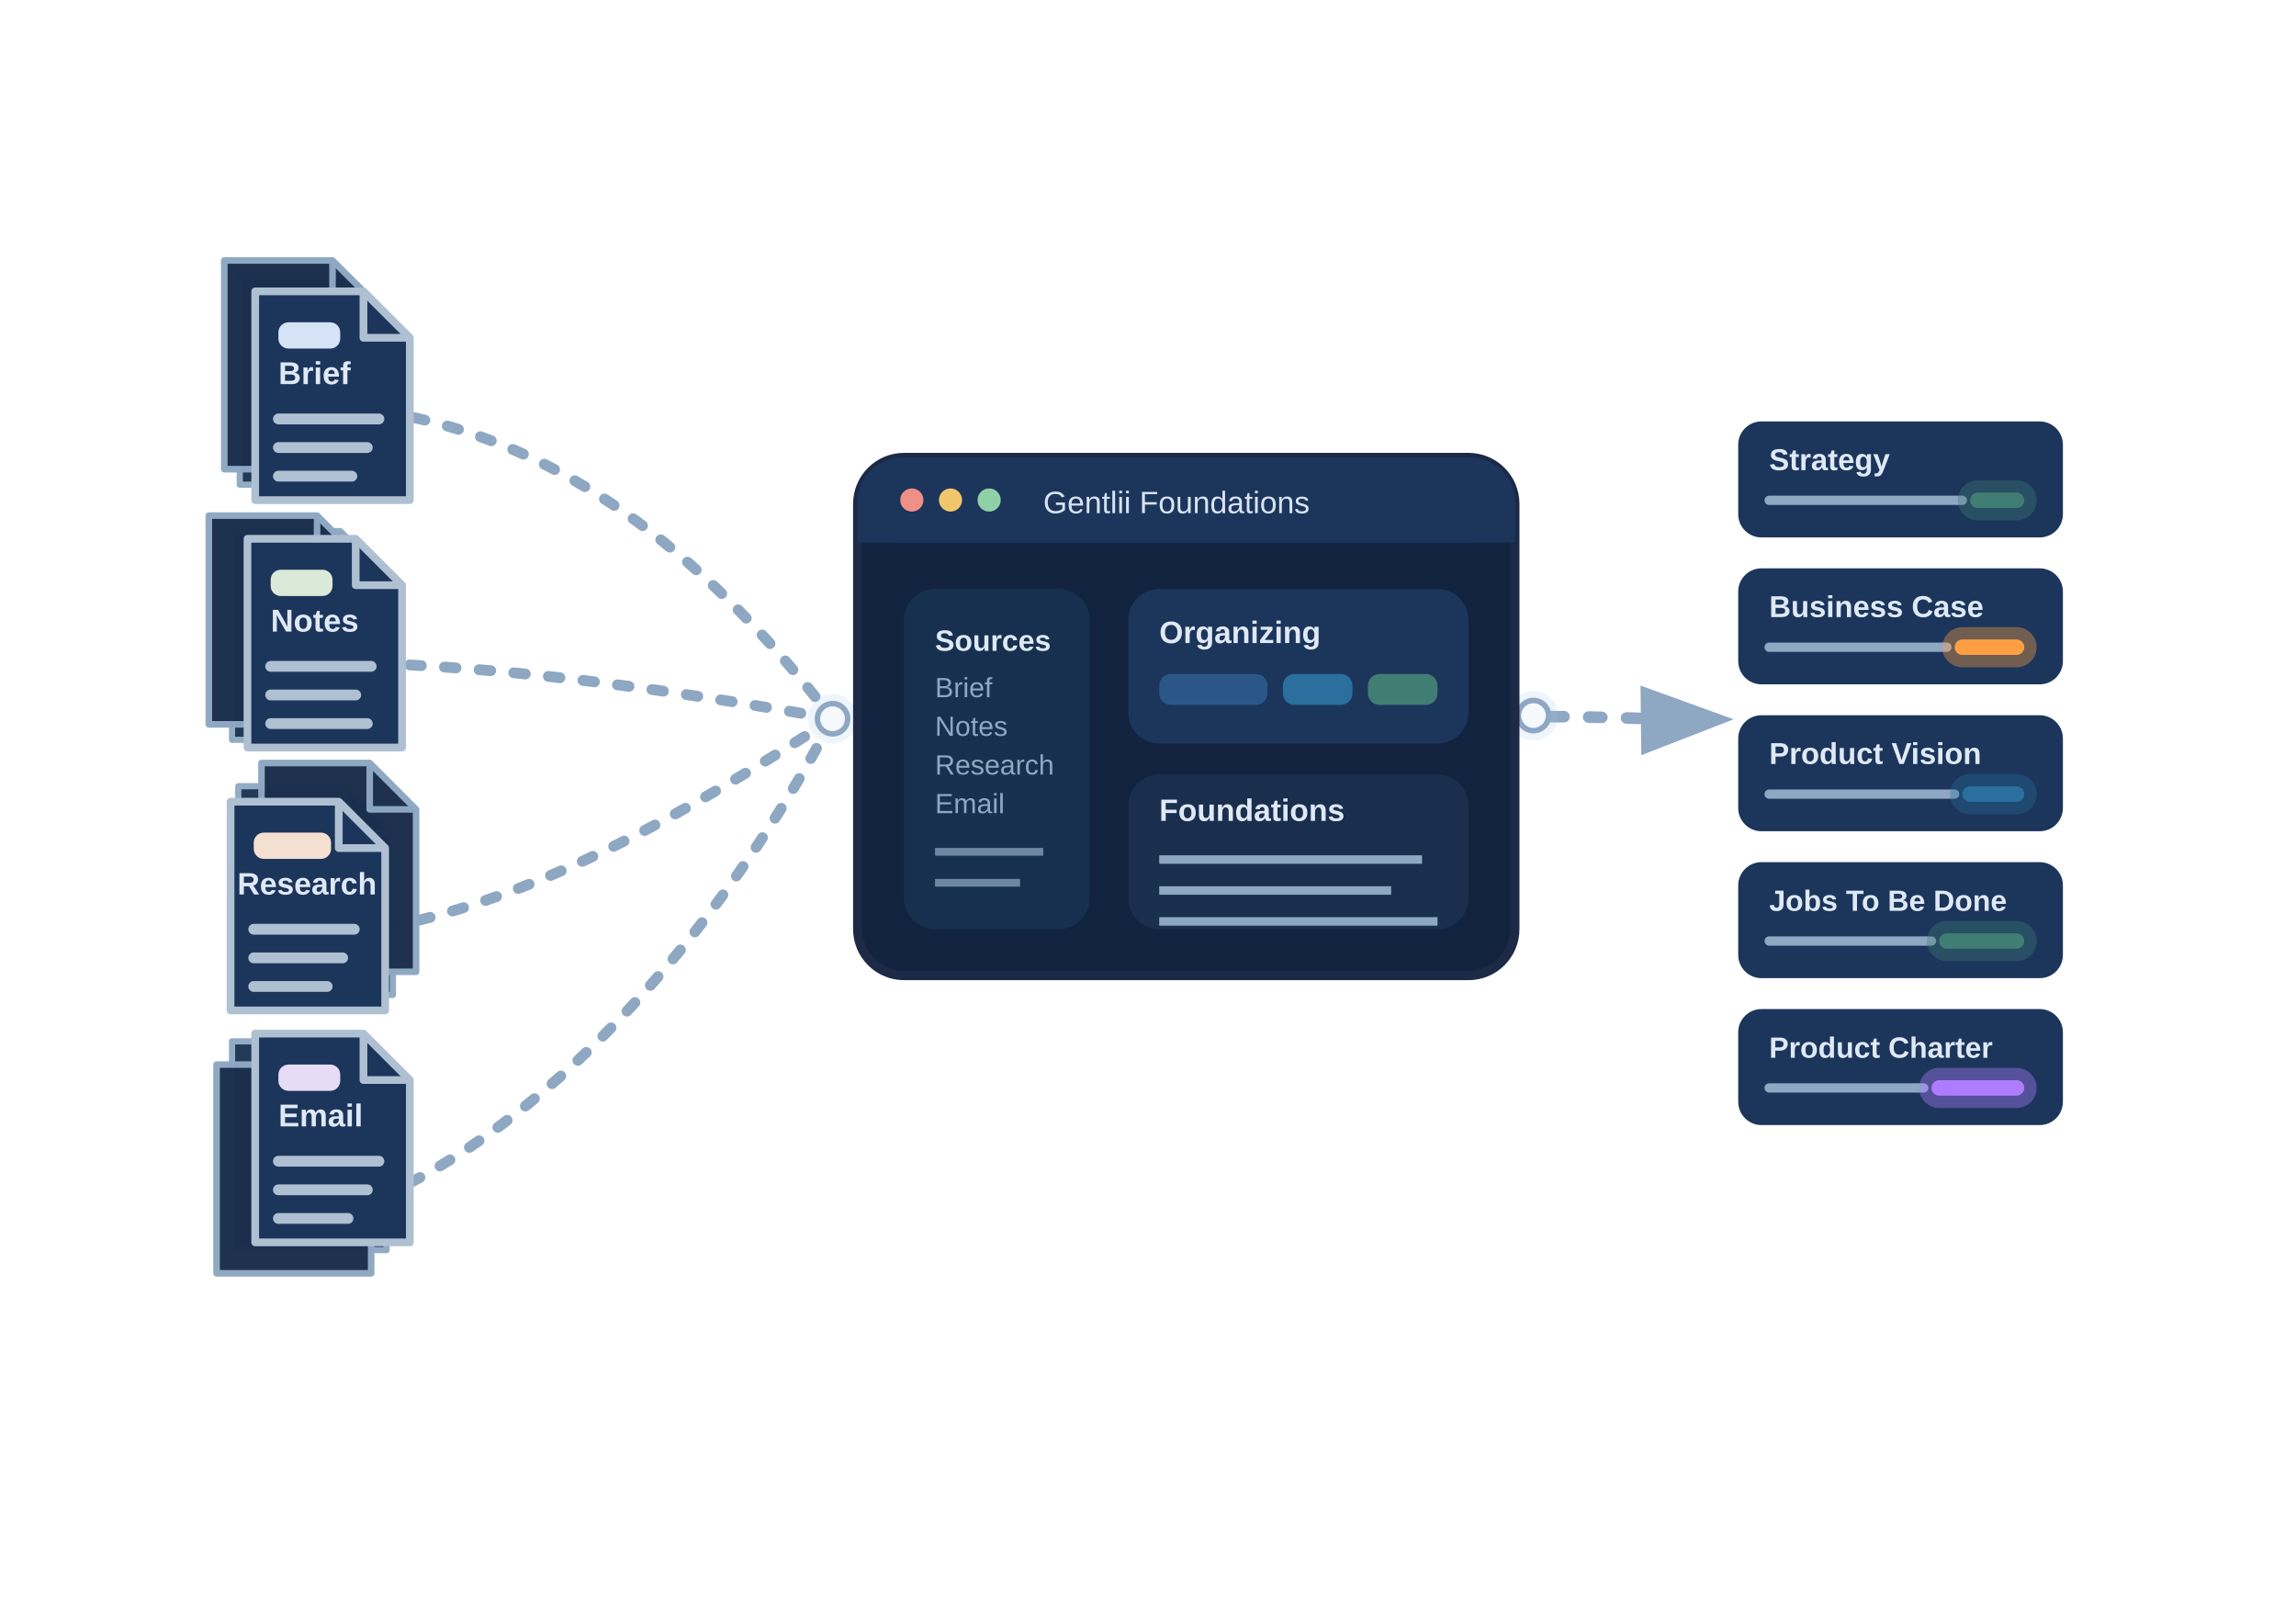
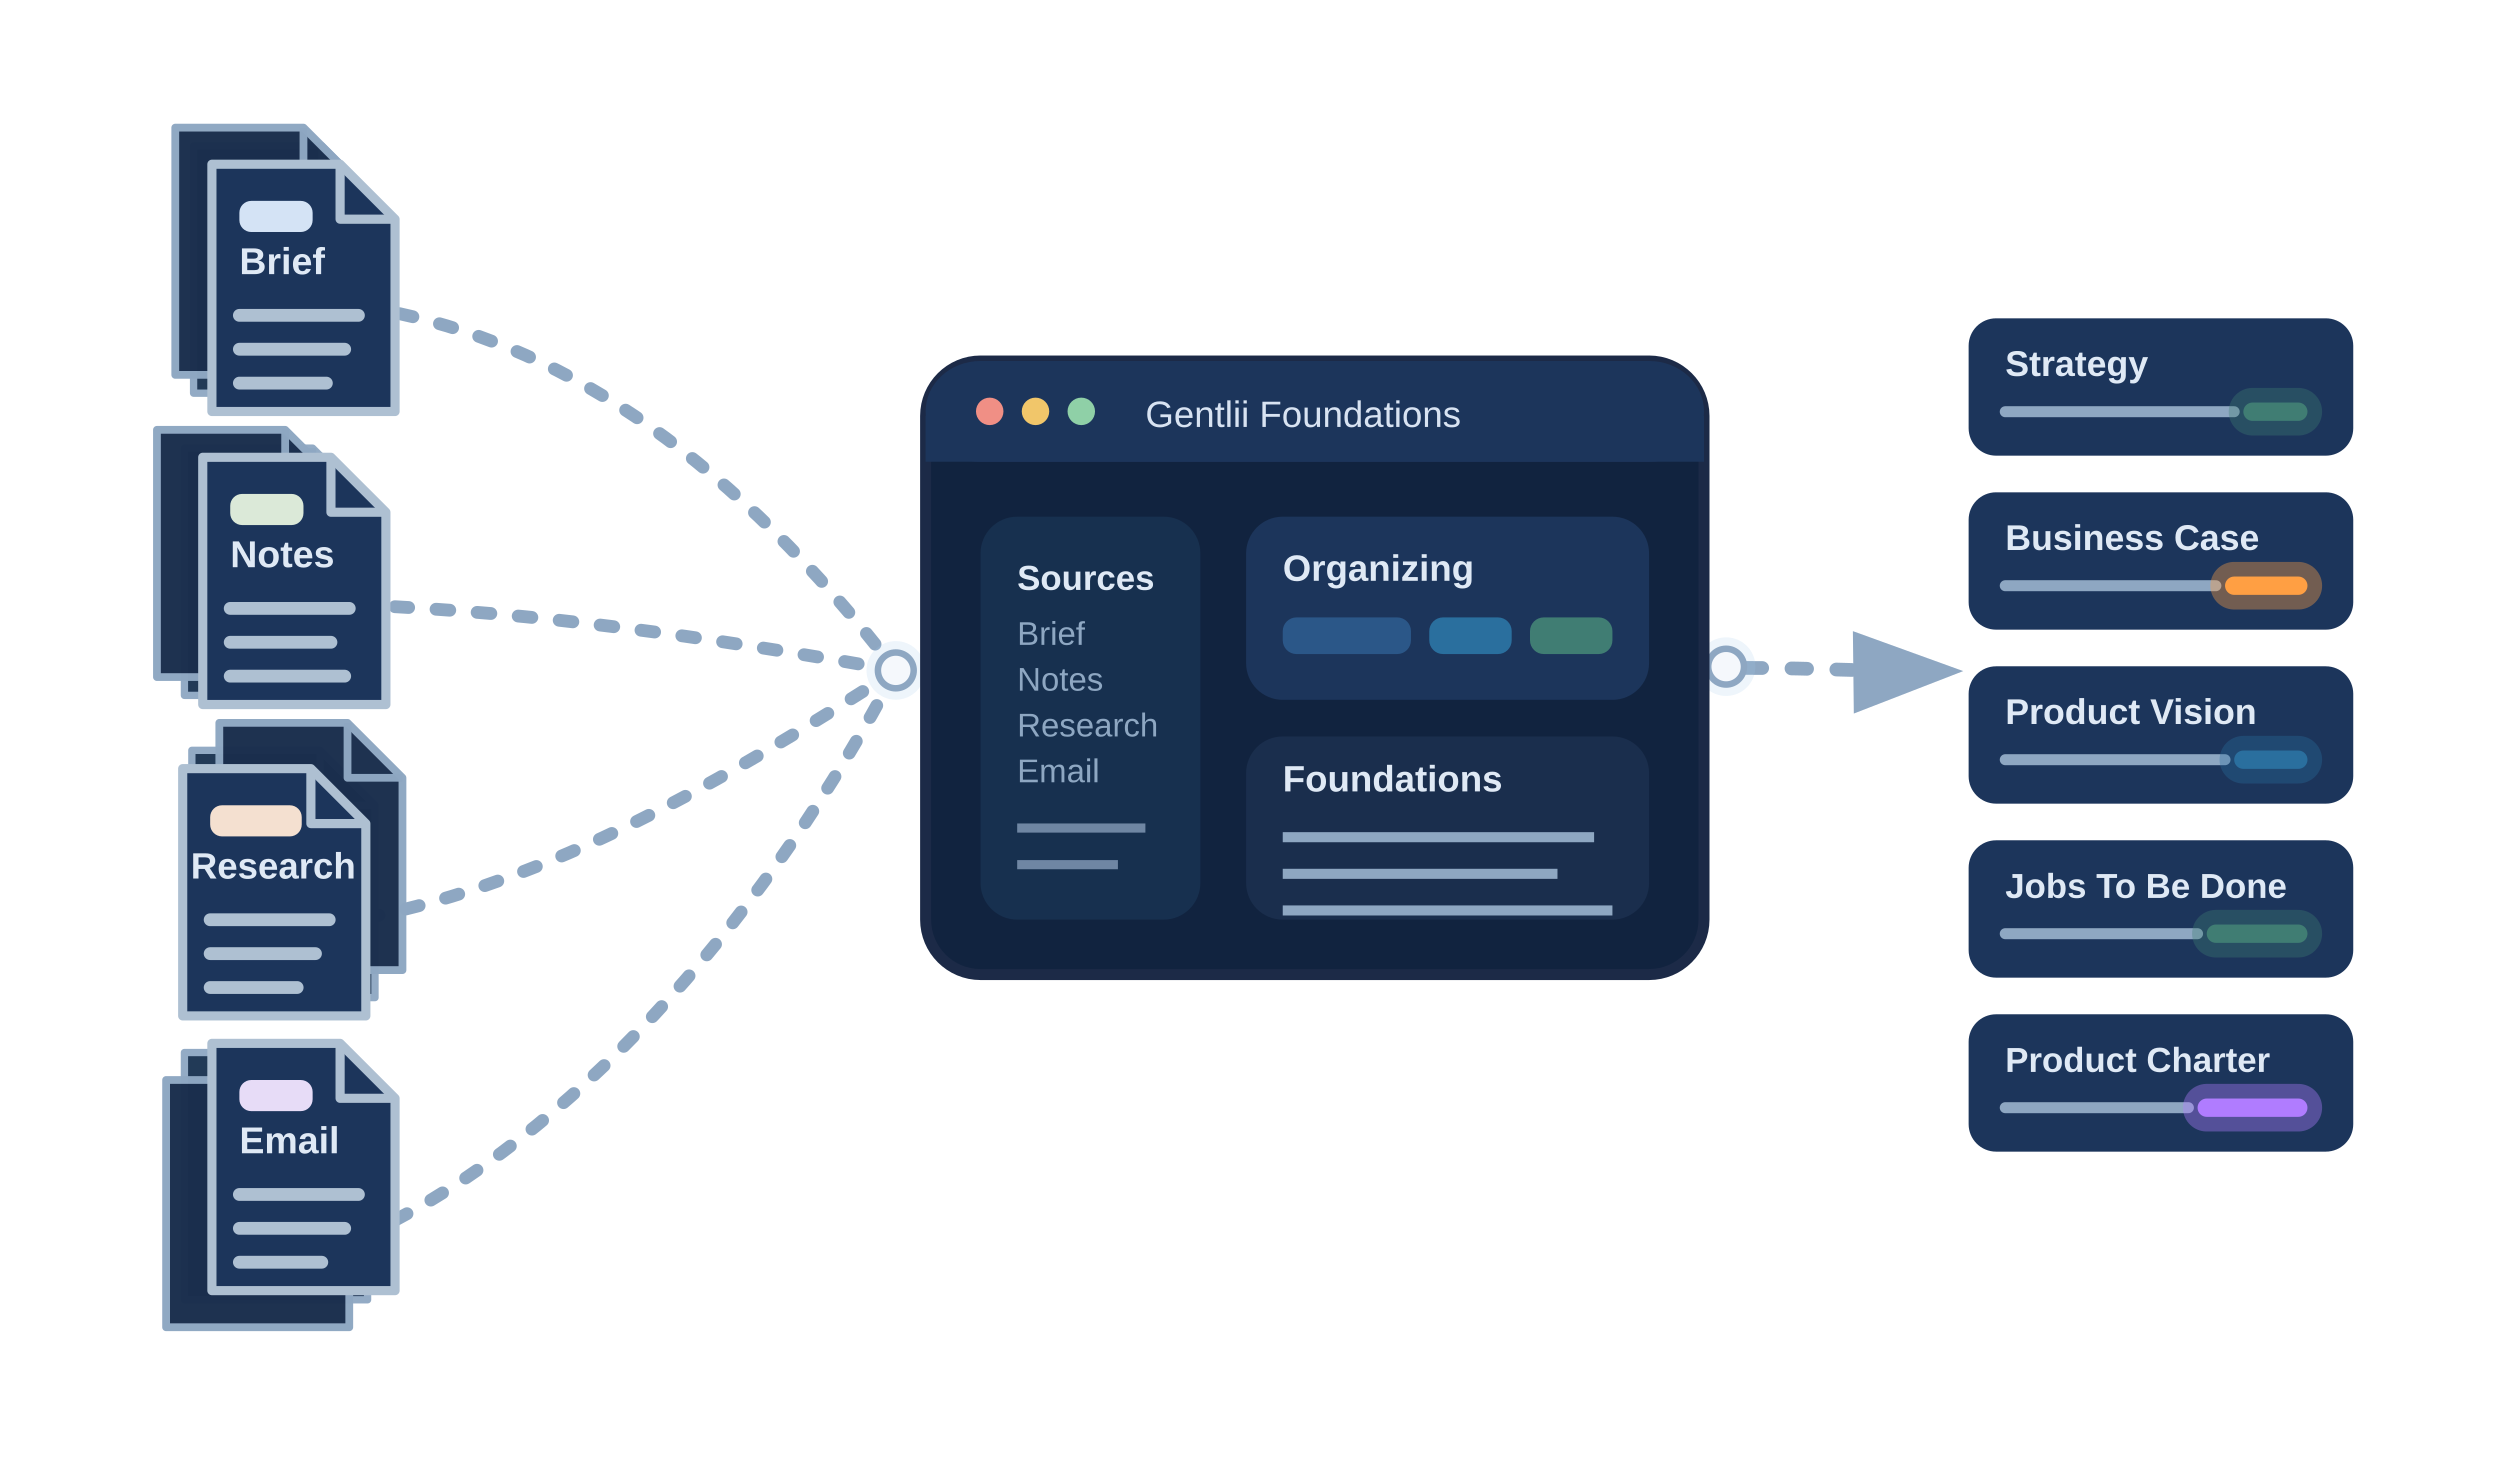
- <svg xmlns="http://www.w3.org/2000/svg" width="297mm" height="210mm" viewBox="0 0 297 210" version="1.1" id="svg1">
+ <svg xmlns="http://www.w3.org/2000/svg" width="273mm" height="159mm" viewBox="0 0 273 159" version="1.1" id="svg1">
  <defs id="defs1">
    <marker id="arrowhead-right" markerWidth="8" markerHeight="6" refX="7" refY="3" orient="auto" markerUnits="strokeWidth">
      <path d="M 0,0 8,3 0,6 Z" style="fill:#8ea7c2;stroke:none" id="path-arrowhead-right" />
    </marker>
  </defs>
  <g id="layer1">
    <rect id="background" x="8" y="10" width="281" height="190" rx="12" style="fill:none;stroke:none" />
-     <path id="flow-left-1" d="M 53.5,54 C 72,58 90,70 107.694,92.956" style="fill:none;stroke:#8ea7c2;stroke-width:1.4;stroke-linecap:round;stroke-linejoin:round;stroke-dasharray:1.5,3">
+     <path id="flow-left-1" d="m 43.626,34.252 c 18.5,4 36.5,16 54.194,38.956" style="fill:none;stroke:#8ea7c2;stroke-width:1.4;stroke-linecap:round;stroke-linejoin:round;stroke-dasharray:1.5, 3">
      <animate attributeName="stroke-dashoffset" from="0" to="-18" dur="6.8s" repeatCount="indefinite" />
    </path>
-     <path id="flow-left-2" d="M 53,86 C 72,87 91,90 107.694,92.956" style="fill:none;stroke:#8ea7c2;stroke-width:1.4;stroke-linecap:round;stroke-linejoin:round;stroke-dasharray:1.5,3">
+     <path id="flow-left-2" d="m 43.126,66.252 c 19,1 38,4 54.694,6.956" style="fill:none;stroke:#8ea7c2;stroke-width:1.4;stroke-linecap:round;stroke-linejoin:round;stroke-dasharray:1.5, 3">
      <animate attributeName="stroke-dashoffset" from="0" to="-18" dur="5.5s" repeatCount="indefinite" />
    </path>
-     <path id="flow-left-3" d="M 49.8,120 C 70,116 89,105 107.694,92.956" style="fill:none;stroke:#8ea7c2;stroke-width:1.4;stroke-linecap:round;stroke-linejoin:round;stroke-dasharray:1.5,3">
+     <path id="flow-left-3" d="m 39.926,100.252 c 20.2,-4 39.2,-15 57.894,-27.044" style="fill:none;stroke:#8ea7c2;stroke-width:1.4;stroke-linecap:round;stroke-linejoin:round;stroke-dasharray:1.5, 3">
      <animate attributeName="stroke-dashoffset" from="0" to="-18" dur="6.2s" repeatCount="indefinite" />
    </path>
-     <path id="flow-left-4" d="M 53,153 C 74,142 94,119 107.694,92.956" style="fill:none;stroke:#8ea7c2;stroke-width:1.4;stroke-linecap:round;stroke-linejoin:round;stroke-dasharray:1.5,3">
+     <path id="flow-left-4" d="m 43.126,133.252 c 21,-11 41,-34 54.694,-60.044" style="fill:none;stroke:#8ea7c2;stroke-width:1.4;stroke-linecap:round;stroke-linejoin:round;stroke-dasharray:1.5, 3">
      <animate attributeName="stroke-dashoffset" from="0" to="-18" dur="5.9s" repeatCount="indefinite" />
    </path>
-     <path id="flow-right-main" d="m 195.706,92.737 c 9.635,-0.247 18.205,0.412 27.053,0.312" style="fill:none;stroke:#8ea7c2;stroke-width:1.5;stroke-linecap:round;stroke-linejoin:round;stroke-dasharray:1.7, 3.2;marker-end:url(#arrowhead-right)">
+     <path id="flow-right-main" d="m 185.832,72.989 c 9.635,-0.247 18.205,0.412 27.053,0.312" style="fill:none;stroke:#8ea7c2;stroke-width:1.5;stroke-linecap:round;stroke-linejoin:round;stroke-dasharray:1.7, 3.2;marker-end:url(#arrowhead-right)">
      <animate attributeName="stroke-dashoffset" from="0" to="-18" dur="5.1s" repeatCount="indefinite" />
    </path>
-     <g id="input-brief" transform="translate(29.01322,33.68404)">
+     <g id="input-brief" transform="translate(19.1393,13.9362)">
      <path d="m 2,2 h 14 l 6,6 V 29 H 2 Z" style="opacity:0.95;fill:#17304f;stroke:#8ea7c2;stroke-width:0.8;stroke-linejoin:round" id="path1" />
      <path d="m 16,2 v 6 h 6" style="opacity:0.95;fill:none;stroke:#8ea7c2;stroke-width:0.8;stroke-linejoin:round" id="path2" />
      <path d="m 0,0 h 14 l 6,6 V 27 H 0 Z" style="opacity:0.98;fill:#1a2e4d;stroke:#8ea7c2;stroke-width:0.85;stroke-linejoin:round" id="path3" />
      <path d="m 14,0 v 6 h 6" style="opacity:0.98;fill:none;stroke:#8ea7c2;stroke-width:0.85;stroke-linejoin:round" id="path4" />
      <path d="m 4,4 h 14 l 6,6 V 31 H 4 Z" style="fill:#1c355b;stroke:#aec0d2;stroke-width:1;stroke-linejoin:round" id="path5" />
      <path d="m 18,4 v 6 h 6" style="fill:none;stroke:#aec0d2;stroke-width:1;stroke-linejoin:round" id="path6" />
      <rect x="7" y="8" width="8" height="3.4" rx="1.3" style="fill:#d4e3f5;stroke:none" id="rect6" />
      <text x="7" y="16" style="font-weight:700;font-size:4.1px;font-family:Arial;fill:#dfe9f5" id="text6">Brief</text>
      <line x1="7" y1="20.5" x2="20" y2="20.5" style="stroke:#aec0d2;stroke-width:1.4;stroke-linecap:round" id="line6" />
      <line x1="7" y1="24.2" x2="18.5" y2="24.2" style="stroke:#aec0d2;stroke-width:1.4;stroke-linecap:round" id="line7" />
      <line x1="7" y1="27.9" x2="16.5" y2="27.9" style="stroke:#aec0d2;stroke-width:1.4;stroke-linecap:round" id="line8" />
    </g>
-     <g id="input-notes" transform="translate(27.01322,65.68404)">
+     <g id="input-notes" transform="translate(17.1393,45.9362)">
      <path d="m 3,3 h 14 l 6,6 V 30 H 3 Z" style="opacity:0.95;fill:#17304f;stroke:#8ea7c2;stroke-width:0.8;stroke-linejoin:round" id="path8" />
      <path d="m 17,3 v 6 h 6" style="opacity:0.95;fill:none;stroke:#8ea7c2;stroke-width:0.8;stroke-linejoin:round" id="path9" />
      <path d="m 0,1 h 14 l 6,6 V 28 H 0 Z" style="opacity:0.98;fill:#1a2e4d;stroke:#8ea7c2;stroke-width:0.85;stroke-linejoin:round" id="path10" />
      <path d="m 14,1 v 6 h 6" style="opacity:0.98;fill:none;stroke:#8ea7c2;stroke-width:0.85;stroke-linejoin:round" id="path11" />
      <path d="m 5,4 h 14 l 6,6 V 31 H 5 Z" style="fill:#1c355b;stroke:#aec0d2;stroke-width:1;stroke-linejoin:round" id="path12" />
      <path d="m 19,4 v 6 h 6" style="fill:none;stroke:#aec0d2;stroke-width:1;stroke-linejoin:round" id="path13" />
      <rect x="8" y="8" width="8" height="3.4" rx="1.3" style="fill:#dbe9d8;stroke:none" id="rect13" />
      <text x="8" y="16" style="font-weight:700;font-size:4.1px;font-family:Arial;fill:#dfe9f5" id="text13">Notes</text>
      <line x1="8" y1="20.5" x2="21" y2="20.5" style="stroke:#aec0d2;stroke-width:1.4;stroke-linecap:round" id="line13" />
      <line x1="8" y1="24.2" x2="19" y2="24.2" style="stroke:#aec0d2;stroke-width:1.4;stroke-linecap:round" id="line14" />
      <line x1="8" y1="27.9" x2="20.5" y2="27.9" style="stroke:#aec0d2;stroke-width:1.4;stroke-linecap:round" id="line15" />
    </g>
-     <g id="input-research" transform="translate(29.82334,98.68404)">
+     <g id="input-research" transform="translate(19.94942,78.9362)">
      <path d="m 1,3 h 14 l 6,6 V 30 H 1 Z" style="opacity:0.95;fill:#17304f;stroke:#8ea7c2;stroke-width:0.8;stroke-linejoin:round" id="path15" />
      <path d="m 15,3 v 6 h 6" style="opacity:0.95;fill:none;stroke:#8ea7c2;stroke-width:0.8;stroke-linejoin:round" id="path16" />
      <path d="m 4,0 h 14 l 6,6 V 27 H 4 Z" style="opacity:0.98;fill:#1a2e4d;stroke:#8ea7c2;stroke-width:0.85;stroke-linejoin:round" id="path17" />
      <path d="m 18,0 v 6 h 6" style="opacity:0.98;fill:none;stroke:#8ea7c2;stroke-width:0.85;stroke-linejoin:round" id="path18" />
      <path d="m 0,5 h 14 l 6,6 V 32 H 0 Z" style="fill:#1c355b;stroke:#aec0d2;stroke-width:1;stroke-linejoin:round" id="path19" />
      <path d="m 14,5 v 6 h 6" style="fill:none;stroke:#aec0d2;stroke-width:1;stroke-linejoin:round" id="path20" />
      <rect x="3" y="9" width="10" height="3.4" rx="1.3" style="fill:#f4e0d0;stroke:none" id="rect20" />
      <text x="0.883" y="17" style="font-weight:700;font-size:4px;font-family:Arial;fill:#dfe9f5" id="text20">Research</text>
      <line x1="3" y1="21.5" x2="16" y2="21.5" style="stroke:#aec0d2;stroke-width:1.4;stroke-linecap:round" id="line20" />
      <line x1="3" y1="25.2" x2="14.5" y2="25.2" style="stroke:#aec0d2;stroke-width:1.4;stroke-linecap:round" id="line21" />
      <line x1="3" y1="28.9" x2="12.5" y2="28.9" style="stroke:#aec0d2;stroke-width:1.4;stroke-linecap:round" id="line22" />
    </g>
-     <circle id="connector-circle-glow-left" cx="107.694" cy="92.956" r="3.2" style="fill:#9ec7ea;stroke:none;opacity:0.18">
+     <circle id="connector-circle-glow-left" cx="97.821" cy="73.208" r="3.2" style="opacity:0.18;fill:#9ec7ea;stroke:none">
      <animate attributeName="r" values="2.6;4.4;2.6" dur="2.8s" repeatCount="indefinite" />
      <animate attributeName="opacity" values="0.10;0.32;0.10" dur="2.8s" repeatCount="indefinite" />
    </circle>
-     <circle id="connector-circle" cx="107.694" cy="92.956" r="1.954" style="fill:#f5f8fc;stroke:#8ea7c2;stroke-width:0.71">
+     <circle id="connector-circle" cx="97.821" cy="73.208" r="1.954" style="fill:#f5f8fc;stroke:#8ea7c2;stroke-width:0.71">
      <animate attributeName="opacity" values="0.88;1;0.88" dur="2.8s" repeatCount="indefinite" />
    </circle>
-     <circle id="connector-circle-glow-right" cx="198.365" cy="92.547" r="3.2" style="fill:#9ec7ea;stroke:none;opacity:0.18">
+     <circle id="connector-circle-glow-right" cx="188.491" cy="72.799" r="3.2" style="opacity:0.18;fill:#9ec7ea;stroke:none">
      <animate attributeName="r" values="2.6;4.4;2.6" dur="2.8s" repeatCount="indefinite" />
      <animate attributeName="opacity" values="0.10;0.32;0.10" dur="2.8s" repeatCount="indefinite" />
    </circle>
-     <circle id="connector-circle-1" cx="198.365" cy="92.547" r="1.954" style="fill:#f5f8fc;stroke:#8ea7c2;stroke-width:0.71">
+     <circle id="connector-circle-1" cx="188.491" cy="72.799" r="1.954" style="fill:#f5f8fc;stroke:#8ea7c2;stroke-width:0.71">
      <animate attributeName="opacity" values="0.88;1;0.88" dur="2.8s" repeatCount="indefinite" />
    </circle>
-     <g id="input-email" transform="translate(28.01322,133.684)">
+     <g id="input-email" transform="translate(18.1393,113.9362)">
      <path d="m 2,1 h 14 l 6,6 V 28 H 2 Z" style="opacity:0.95;fill:#17304f;stroke:#8ea7c2;stroke-width:0.8;stroke-linejoin:round" id="path22" />
      <path d="m 16,1 v 6 h 6" style="opacity:0.95;fill:none;stroke:#8ea7c2;stroke-width:0.8;stroke-linejoin:round" id="path23" />
      <path d="m 0,4 h 14 l 6,6 V 31 H 0 Z" style="opacity:0.98;fill:#1a2e4d;stroke:#8ea7c2;stroke-width:0.85;stroke-linejoin:round" id="path24" />
      <path d="m 14,4 v 6 h 6" style="opacity:0.98;fill:none;stroke:#8ea7c2;stroke-width:0.85;stroke-linejoin:round" id="path25" />
      <path d="m 5,0 h 14 l 6,6 V 27 H 5 Z" style="fill:#1c355b;stroke:#aec0d2;stroke-width:1;stroke-linejoin:round" id="path26" />
      <path d="m 19,0 v 6 h 6" style="fill:none;stroke:#aec0d2;stroke-width:1;stroke-linejoin:round" id="path27" />
      <rect x="8" y="4" width="8" height="3.4" rx="1.3" style="fill:#e7dcf7;stroke:none" id="rect27" />
      <text x="8" y="12" style="font-weight:700;font-size:4.1px;font-family:Arial;fill:#dfe9f5" id="text27">Email</text>
      <line x1="8" y1="16.5" x2="21" y2="16.5" style="stroke:#aec0d2;stroke-width:1.4;stroke-linecap:round" id="line27" />
      <line x1="8" y1="20.2" x2="19.5" y2="20.2" style="stroke:#aec0d2;stroke-width:1.4;stroke-linecap:round" id="line28" />
      <line x1="8" y1="23.9" x2="17" y2="23.9" style="stroke:#aec0d2;stroke-width:1.4;stroke-linecap:round" id="line29" />
    </g>
-     <g id="gentlii-foundations-app" transform="translate(110.9505,59.16959)">
+     <g id="gentlii-foundations-app" transform="translate(101.0765,39.42175)">
      <rect x="0" y="0" width="85" height="67" rx="6" style="fill:#11233f;stroke:#1c2a47;stroke-width:1.2" id="rect30" />
      <rect x="0" y="0" width="85" height="11" rx="6" style="fill:#1c355b;stroke:none" id="rect31" />
      <rect x="0" y="6" width="85" height="5" style="fill:#1c355b;stroke:none" id="rect32" />
      <circle cx="7" cy="5.5" r="1.5" style="fill:#f08f85;stroke:none" id="circle32" />
      <circle cx="12" cy="5.5" r="1.5" style="fill:#f1c66a;stroke:none" id="circle33" />
      <circle cx="17" cy="5.5" r="1.5" style="fill:#8fd0a7;stroke:none" id="circle34" />
      <text x="24" y="7.2" style="font-size:4px;font-family:Arial;fill:#d8e3f2" id="text34">Gentlii Foundations</text>
      <rect x="6" y="17" width="24" height="44" rx="4" style="fill:#17304f;stroke:none" id="rect34" />
      <rect x="35" y="17" width="44" height="20" rx="4" style="fill:#1c355b;stroke:none" id="rect35" />
      <rect x="35" y="41" width="44" height="20" rx="4" style="fill:#1a2e4d;stroke:none" id="rect36" />
      <text x="10" y="25" style="font-weight:700;font-size:3.8px;font-family:Arial;fill:#dfe9f5" id="text36">Sources</text>
      <text x="10" y="31" style="font-size:3.6px;font-family:Arial;fill:#8ea7c2" id="text37">Brief</text>
      <text x="10" y="36" style="font-size:3.6px;font-family:Arial;fill:#8ea7c2" id="text38">Notes</text>
      <text x="10" y="41" style="font-size:3.6px;font-family:Arial;fill:#8ea7c2" id="text39">Research</text>
      <text x="10" y="46" style="font-size:3.6px;font-family:Arial;fill:#8ea7c2" id="text40">Email</text>
      <line x1="10" y1="51" x2="24" y2="51" style="stroke:#6f86a3;stroke-width:1" id="line40" />
      <line x1="10" y1="55" x2="21" y2="55" style="stroke:#6f86a3;stroke-width:1" id="line41" />
      <text x="39" y="24" style="font-weight:700;font-size:4px;font-family:Arial;fill:#dfe9f5" id="text41">Organizing</text>
      <rect x="39" y="28" width="14" height="4" rx="1.5" style="fill:#2b5788;stroke:none" id="rect41" />
      <rect x="55" y="28" width="9" height="4" rx="1.5" style="fill:#2a6f9e;stroke:none" id="rect42" />
      <rect x="66" y="28" width="9" height="4" rx="1.5" style="fill:#407d73;stroke:none" id="rect43" />
      <text x="39" y="47" style="font-weight:700;font-size:4px;font-family:Arial;fill:#dfe9f5" id="text43">Foundations</text>
      <line x1="39" y1="52" x2="73" y2="52" style="stroke:#8ea7c2;stroke-width:1.1" id="line43" />
      <line x1="39" y1="56" x2="69" y2="56" style="stroke:#8ea7c2;stroke-width:1.1" id="line44" />
      <line x1="39" y1="60" x2="75" y2="60" style="stroke:#8ea7c2;stroke-width:1.1" id="line45" />
    </g>
-     <g id="output-strategy" transform="translate(224.8483,54.50738)">
+     <g id="output-strategy" transform="translate(214.9743,34.75953)">
      <rect x="0" y="0" width="42" height="15" rx="3" style="fill:#1c355b;stroke:none" id="rect46" />
      <text x="4" y="6.3" style="font-weight:700;font-size:3.9px;font-family:Arial;fill:#dfe9f5" id="text46">Strategy</text>
      <line x1="4" y1="10.2" x2="29" y2="10.2" style="stroke:#8ea7c2;stroke-width:1.2;stroke-linecap:round" id="line46" />
-       <line x1="31" y1="10.2" x2="36" y2="10.2" style="stroke:#407d73;stroke-width:5.2;stroke-linecap:round;opacity:0.35" id="line46-glow" />
+       <line x1="31" y1="10.2" x2="36" y2="10.2" style="opacity:0.35;stroke:#407d73;stroke-width:5.2;stroke-linecap:round" id="line46-glow" />
      <line x1="31" y1="10.2" x2="36" y2="10.2" style="stroke:#407d73;stroke-width:2;stroke-linecap:round" id="line47" />
    </g>
-     <g id="output-business-case" transform="translate(224.8483,73.50737)">
+     <g id="output-business-case" transform="translate(214.9743,53.75953)">
      <rect x="0" y="0" width="42" height="15" rx="3" style="fill:#1c355b;stroke:none" id="rect48" />
      <text x="4" y="6.3" style="font-weight:700;font-size:3.9px;font-family:Arial;fill:#dfe9f5" id="text48">Business Case</text>
      <line x1="4" y1="10.2" x2="27" y2="10.2" style="stroke:#8ea7c2;stroke-width:1.2;stroke-linecap:round" id="line48" />
-       <line x1="29" y1="10.2" x2="36" y2="10.2" style="stroke:#ff9f43;stroke-width:5.2;stroke-linecap:round;opacity:0.38" id="line48-glow" />
+       <line x1="29" y1="10.2" x2="36" y2="10.2" style="opacity:0.38;stroke:#ff9f43;stroke-width:5.2;stroke-linecap:round" id="line48-glow" />
      <line x1="29" y1="10.2" x2="36" y2="10.2" style="stroke:#ff9f43;stroke-width:2;stroke-linecap:round" id="line49" />
    </g>
-     <g id="output-product-vision" transform="translate(224.8483,92.50737)">
+     <g id="output-product-vision" transform="translate(214.9743,72.75953)">
      <rect x="0" y="0" width="42" height="15" rx="3" style="fill:#1c355b;stroke:none" id="rect50" />
      <text x="4" y="6.3" style="font-weight:700;font-size:3.9px;font-family:Arial;fill:#dfe9f5" id="text50">Product Vision</text>
      <line x1="4" y1="10.2" x2="28" y2="10.2" style="stroke:#8ea7c2;stroke-width:1.2;stroke-linecap:round" id="line50" />
-       <line x1="30" y1="10.2" x2="36" y2="10.2" style="stroke:#2a6f9e;stroke-width:5.2;stroke-linecap:round;opacity:0.34" id="line50-glow" />
+       <line x1="30" y1="10.2" x2="36" y2="10.2" style="opacity:0.34;stroke:#2a6f9e;stroke-width:5.2;stroke-linecap:round" id="line50-glow" />
      <line x1="30" y1="10.2" x2="36" y2="10.2" style="stroke:#2a6f9e;stroke-width:2;stroke-linecap:round" id="line51" />
    </g>
-     <g id="output-jtbd" transform="translate(224.8483,111.5074)">
+     <g id="output-jtbd" transform="translate(214.9743,91.75954)">
      <rect x="0" y="0" width="42" height="15" rx="3" style="fill:#1c355b;stroke:none" id="rect52" />
      <text x="4" y="6.3" style="font-weight:700;font-size:3.8px;font-family:Arial;fill:#dfe9f5" id="text52">Jobs To Be Done</text>
      <line x1="4" y1="10.2" x2="25" y2="10.2" style="stroke:#8ea7c2;stroke-width:1.2;stroke-linecap:round" id="line52" />
-       <line x1="27" y1="10.2" x2="36" y2="10.2" style="stroke:#407d73;stroke-width:5.2;stroke-linecap:round;opacity:0.35" id="line52-glow" />
+       <line x1="27" y1="10.2" x2="36" y2="10.2" style="opacity:0.35;stroke:#407d73;stroke-width:5.2;stroke-linecap:round" id="line52-glow" />
      <line x1="27" y1="10.2" x2="36" y2="10.2" style="stroke:#407d73;stroke-width:2;stroke-linecap:round" id="line53" />
    </g>
-     <g id="output-product-charter" transform="translate(224.8483,130.5074)">
+     <g id="output-product-charter" transform="translate(214.9743,110.7595)">
      <rect x="0" y="0" width="42" height="15" rx="3" style="fill:#1c355b;stroke:none" id="rect54" />
      <text x="4" y="6.3" style="font-weight:700;font-size:3.8px;font-family:Arial;fill:#dfe9f5" id="text54">Product Charter</text>
      <line x1="4" y1="10.2" x2="24" y2="10.2" style="stroke:#8ea7c2;stroke-width:1.2;stroke-linecap:round" id="line54" />
-       <line x1="26" y1="10.2" x2="36" y2="10.2" style="stroke:#b07cff;stroke-width:5.2;stroke-linecap:round;opacity:0.38" id="line54-glow" />
+       <line x1="26" y1="10.2" x2="36" y2="10.2" style="opacity:0.38;stroke:#b07cff;stroke-width:5.2;stroke-linecap:round" id="line54-glow" />
      <line x1="26" y1="10.2" x2="36" y2="10.2" style="stroke:#b07cff;stroke-width:2;stroke-linecap:round" id="line55" />
    </g>
  </g>
</svg>
